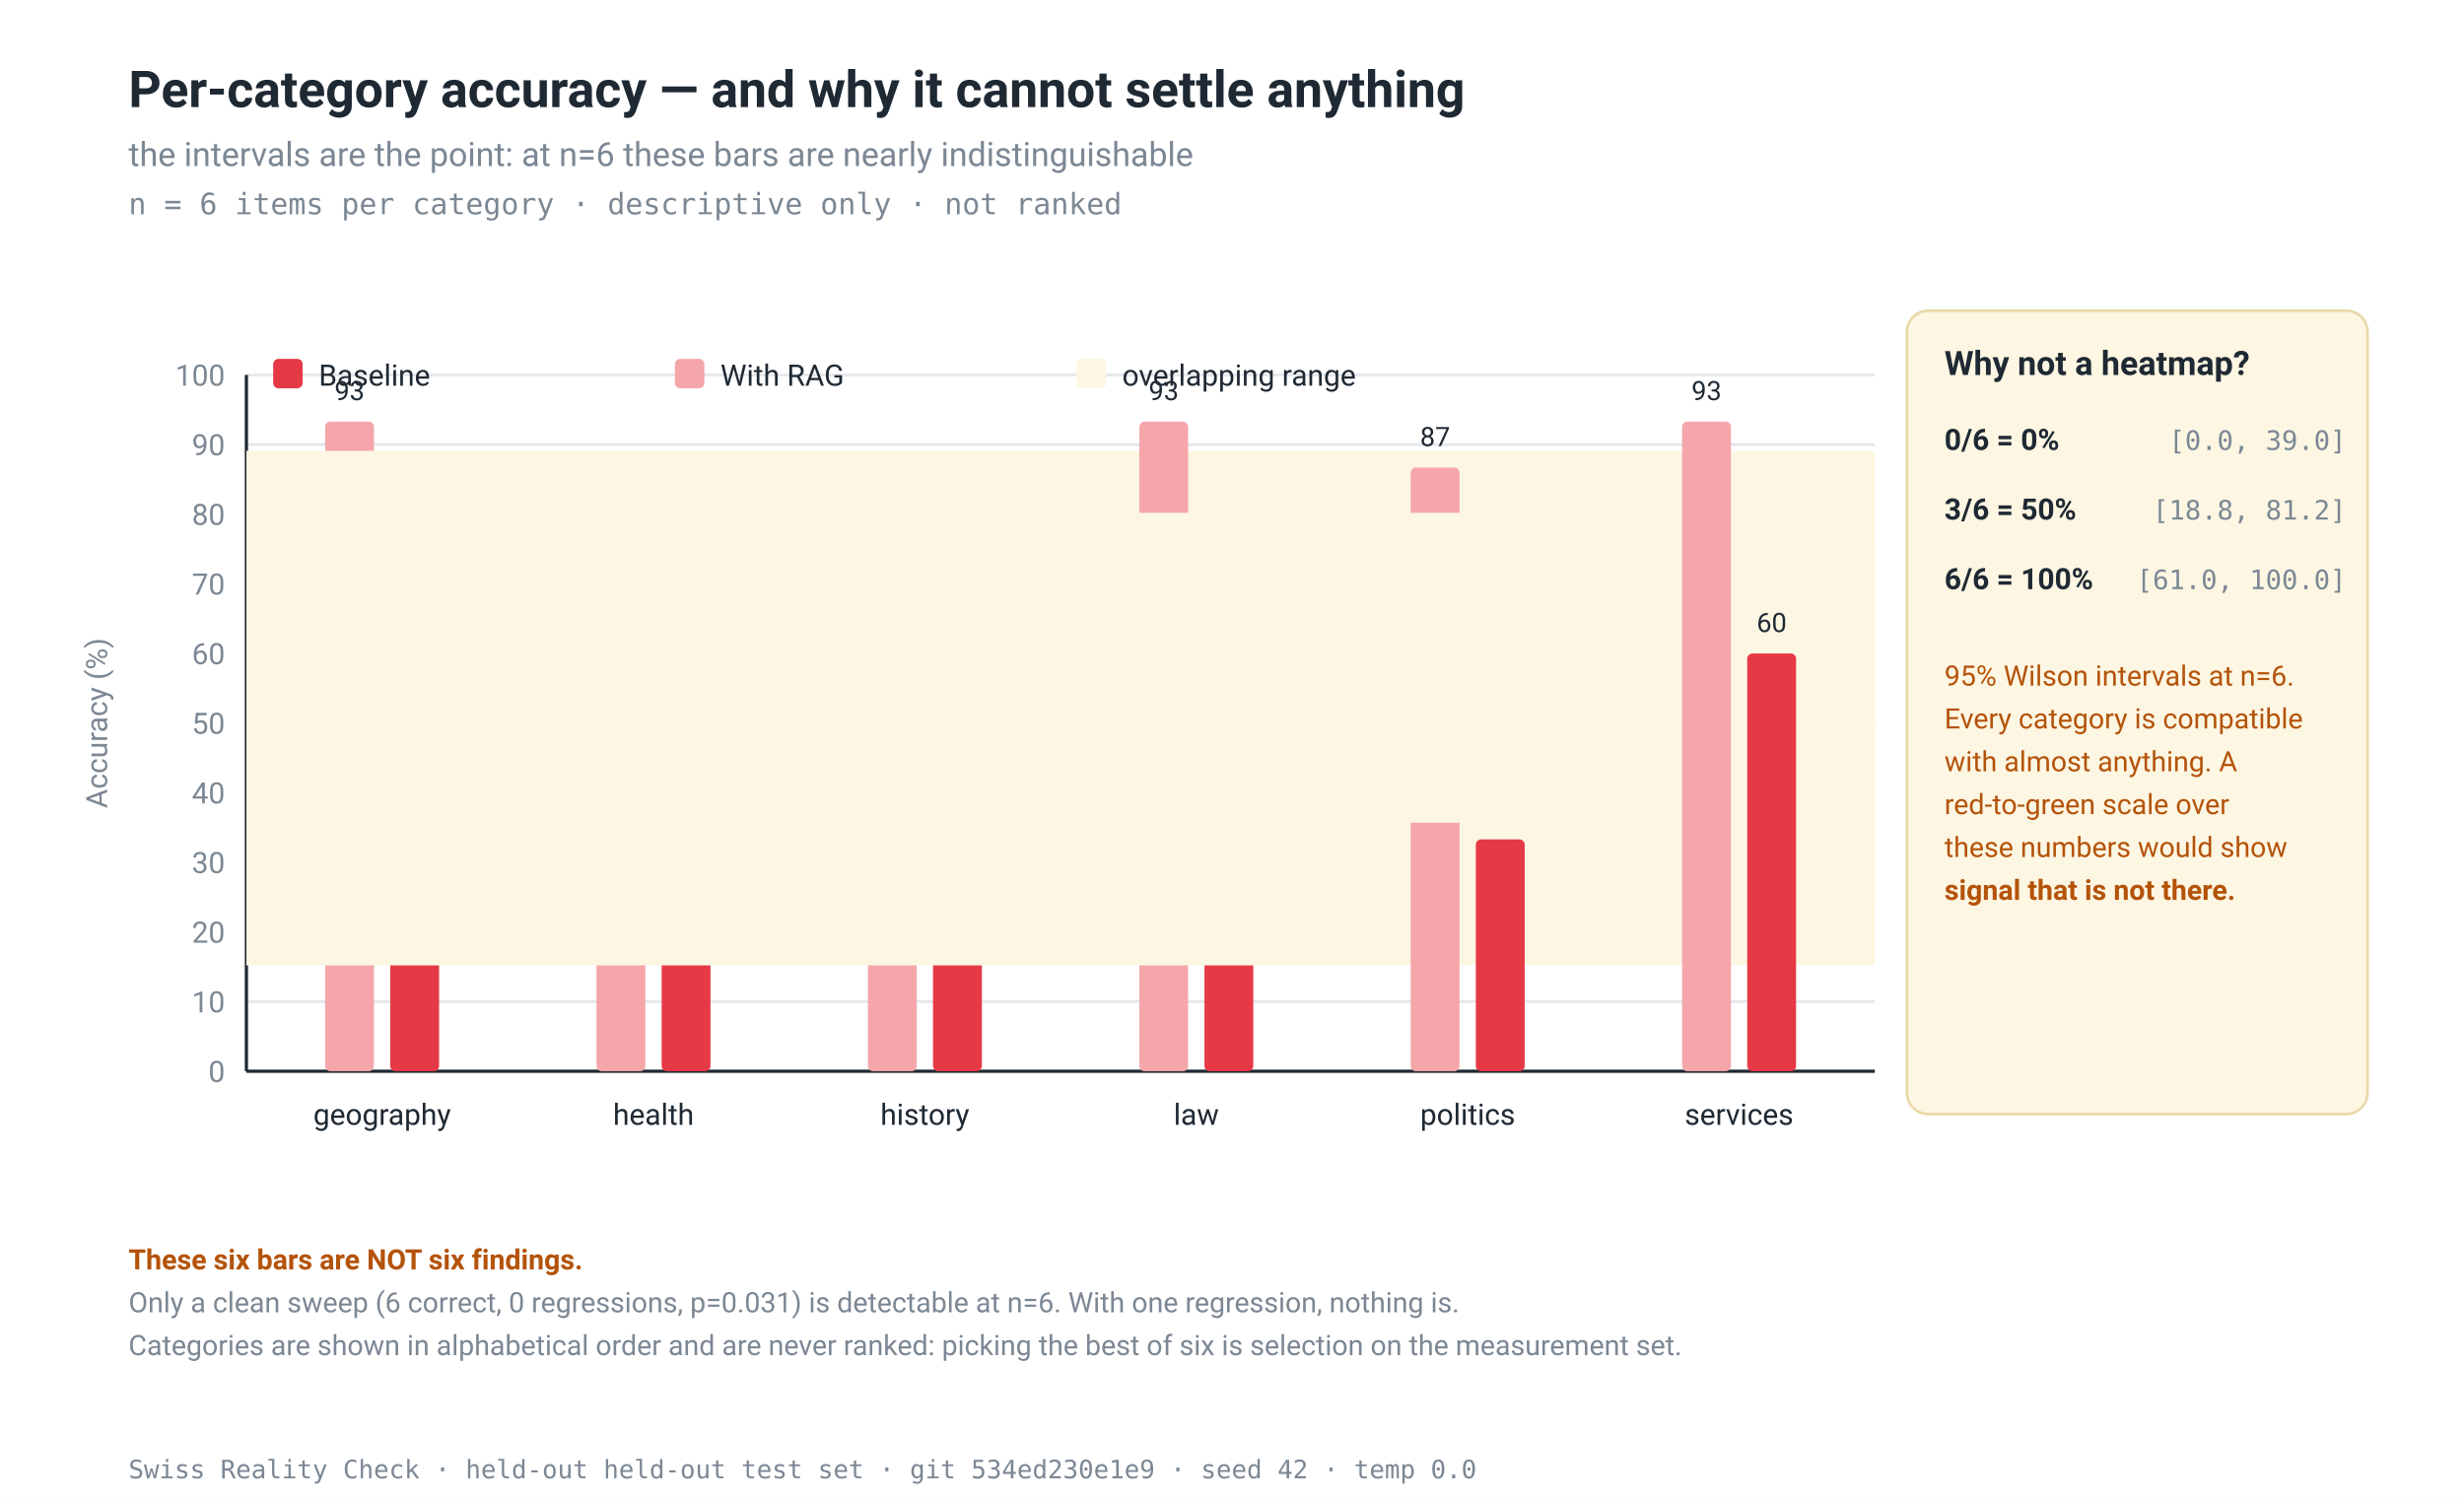
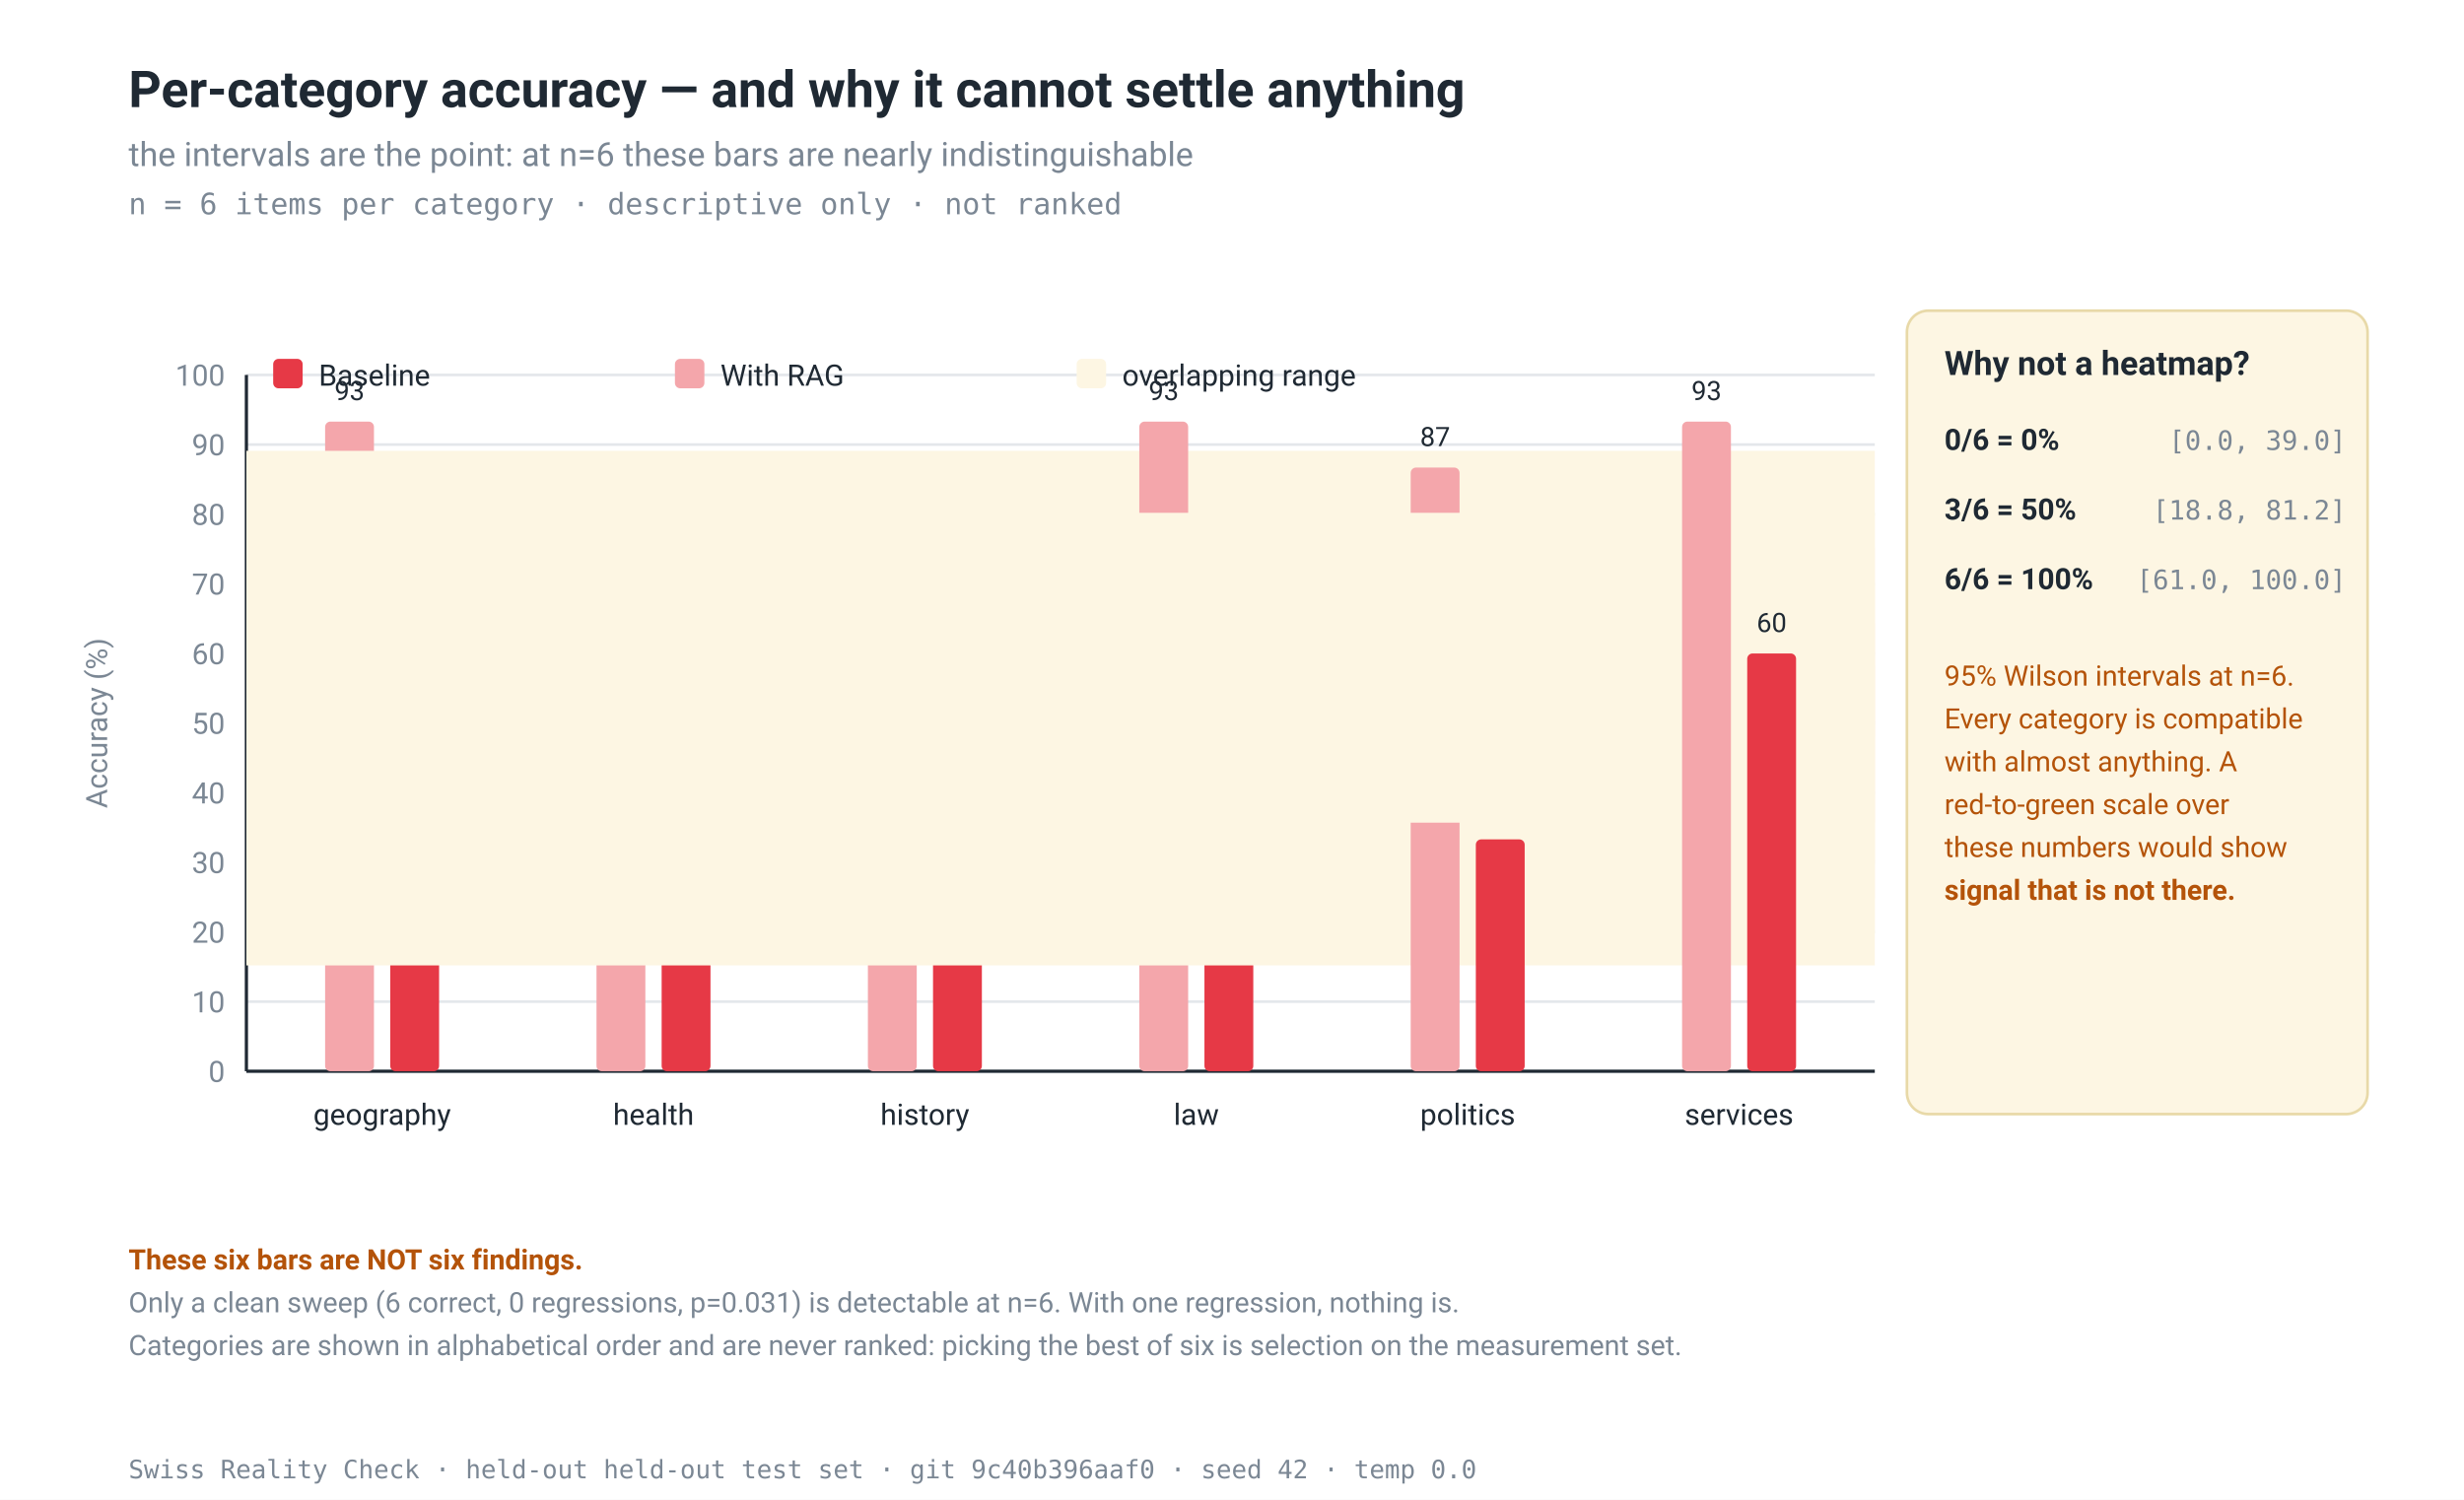
<svg xmlns="http://www.w3.org/2000/svg" width="920" height="560" viewBox="0 0 920 560" role="img" aria-labelledby="t" font-family="ui-sans-serif, -apple-system, 'Segoe UI', Roboto, 'Helvetica Neue', Arial, sans-serif">
  <rect width="920" height="560" fill="#FFFFFF" />
  <text x="48.00" y="40.00" font-family="ui-sans-serif, -apple-system, 'Segoe UI', Roboto, 'Helvetica Neue', Arial, sans-serif" font-size="19" fill="#1F2933" font-weight="bold" text-anchor="start" opacity="1.0" font-style="">Per-category accuracy — and why it cannot settle anything</text>
  <text x="48.00" y="62.00" font-family="ui-sans-serif, -apple-system, 'Segoe UI', Roboto, 'Helvetica Neue', Arial, sans-serif" font-size="12.5" fill="#7B8794" font-weight="normal" text-anchor="start" opacity="1.0" font-style="">the intervals are the point: at n=6 these bars are nearly indistinguishable</text>
  <text x="48.00" y="80.00" font-family="ui-monospace, SFMono-Regular, Menlo, Consolas, monospace" font-size="11" fill="#7B8794" font-weight="normal" text-anchor="start" opacity="1.0" font-style="">n = 6 items per category · descriptive only · not ranked</text>
  <line x1="92.00" y1="400.00" x2="700.00" y2="400.00" stroke="#E4E7EB" stroke-width="1" stroke-linecap="butt" />
  <text x="84.00" y="404.00" font-family="ui-sans-serif, -apple-system, 'Segoe UI', Roboto, 'Helvetica Neue', Arial, sans-serif" font-size="11" fill="#7B8794" font-weight="normal" text-anchor="end" opacity="1.0" font-style="">0</text>
  <line x1="92.00" y1="374.00" x2="700.00" y2="374.00" stroke="#E4E7EB" stroke-width="1" stroke-linecap="butt" />
  <text x="84.00" y="378.00" font-family="ui-sans-serif, -apple-system, 'Segoe UI', Roboto, 'Helvetica Neue', Arial, sans-serif" font-size="11" fill="#7B8794" font-weight="normal" text-anchor="end" opacity="1.0" font-style="">10</text>
  <line x1="92.00" y1="348.00" x2="700.00" y2="348.00" stroke="#E4E7EB" stroke-width="1" stroke-linecap="butt" />
  <text x="84.00" y="352.00" font-family="ui-sans-serif, -apple-system, 'Segoe UI', Roboto, 'Helvetica Neue', Arial, sans-serif" font-size="11" fill="#7B8794" font-weight="normal" text-anchor="end" opacity="1.0" font-style="">20</text>
  <line x1="92.00" y1="322.00" x2="700.00" y2="322.00" stroke="#E4E7EB" stroke-width="1" stroke-linecap="butt" />
  <text x="84.00" y="326.00" font-family="ui-sans-serif, -apple-system, 'Segoe UI', Roboto, 'Helvetica Neue', Arial, sans-serif" font-size="11" fill="#7B8794" font-weight="normal" text-anchor="end" opacity="1.0" font-style="">30</text>
  <line x1="92.00" y1="296.00" x2="700.00" y2="296.00" stroke="#E4E7EB" stroke-width="1" stroke-linecap="butt" />
  <text x="84.00" y="300.00" font-family="ui-sans-serif, -apple-system, 'Segoe UI', Roboto, 'Helvetica Neue', Arial, sans-serif" font-size="11" fill="#7B8794" font-weight="normal" text-anchor="end" opacity="1.0" font-style="">40</text>
  <line x1="92.00" y1="270.00" x2="700.00" y2="270.00" stroke="#E4E7EB" stroke-width="1" stroke-linecap="butt" />
  <text x="84.00" y="274.00" font-family="ui-sans-serif, -apple-system, 'Segoe UI', Roboto, 'Helvetica Neue', Arial, sans-serif" font-size="11" fill="#7B8794" font-weight="normal" text-anchor="end" opacity="1.0" font-style="">50</text>
  <line x1="92.00" y1="244.00" x2="700.00" y2="244.00" stroke="#E4E7EB" stroke-width="1" stroke-linecap="butt" />
  <text x="84.00" y="248.00" font-family="ui-sans-serif, -apple-system, 'Segoe UI', Roboto, 'Helvetica Neue', Arial, sans-serif" font-size="11" fill="#7B8794" font-weight="normal" text-anchor="end" opacity="1.0" font-style="">60</text>
  <line x1="92.00" y1="218.00" x2="700.00" y2="218.00" stroke="#E4E7EB" stroke-width="1" stroke-linecap="butt" />
  <text x="84.00" y="222.00" font-family="ui-sans-serif, -apple-system, 'Segoe UI', Roboto, 'Helvetica Neue', Arial, sans-serif" font-size="11" fill="#7B8794" font-weight="normal" text-anchor="end" opacity="1.0" font-style="">70</text>
  <line x1="92.00" y1="192.00" x2="700.00" y2="192.00" stroke="#E4E7EB" stroke-width="1" stroke-linecap="butt" />
  <text x="84.00" y="196.00" font-family="ui-sans-serif, -apple-system, 'Segoe UI', Roboto, 'Helvetica Neue', Arial, sans-serif" font-size="11" fill="#7B8794" font-weight="normal" text-anchor="end" opacity="1.0" font-style="">80</text>
  <line x1="92.00" y1="166.00" x2="700.00" y2="166.00" stroke="#E4E7EB" stroke-width="1" stroke-linecap="butt" />
  <text x="84.00" y="170.00" font-family="ui-sans-serif, -apple-system, 'Segoe UI', Roboto, 'Helvetica Neue', Arial, sans-serif" font-size="11" fill="#7B8794" font-weight="normal" text-anchor="end" opacity="1.0" font-style="">90</text>
  <line x1="92.00" y1="140.00" x2="700.00" y2="140.00" stroke="#E4E7EB" stroke-width="1" stroke-linecap="butt" />
  <text x="84.00" y="144.00" font-family="ui-sans-serif, -apple-system, 'Segoe UI', Roboto, 'Helvetica Neue', Arial, sans-serif" font-size="11" fill="#7B8794" font-weight="normal" text-anchor="end" opacity="1.0" font-style="">100</text>
  <line x1="92.00" y1="140.00" x2="92.00" y2="400.00" stroke="#1F2933" stroke-width="1.2" stroke-linecap="butt" />
  <line x1="92.00" y1="400.00" x2="700.00" y2="400.00" stroke="#1F2933" stroke-width="1.2" stroke-linecap="butt" />
  <text x="40.00" y="270.00" font-family="ui-sans-serif, -apple-system, 'Segoe UI', Roboto, 'Helvetica Neue', Arial, sans-serif" font-size="11" fill="#7B8794" font-weight="normal" text-anchor="middle" transform="rotate(-90 40.00 270.00)">Accuracy (%)</text>
  <line x1="92.00" y1="335.00" x2="700.00" y2="335.00" stroke="#B45309" stroke-width="1.4" stroke-linecap="butt" stroke-dasharray="4 3" />
  <text x="696.00" y="329.00" font-family="ui-sans-serif, -apple-system, 'Segoe UI', Roboto, 'Helvetica Neue', Arial, sans-serif" font-size="11" fill="#B45309" font-weight="bold" text-anchor="end" opacity="1.0" font-style="">chance (25%)</text>
  <rect x="102.00" y="134.00" width="11.00" height="11.00" rx="2" fill="#E63946" stroke="none" stroke-width="1" opacity="1.0" />
  <text x="119.00" y="144.00" font-family="ui-sans-serif, -apple-system, 'Segoe UI', Roboto, 'Helvetica Neue', Arial, sans-serif" font-size="11" fill="#1F2933" font-weight="normal" text-anchor="start" opacity="1.0" font-style="">Baseline</text>
  <rect x="252.00" y="134.00" width="11.00" height="11.00" rx="2" fill="#F4A6AB" stroke="none" stroke-width="1" opacity="1.0" />
  <text x="269.00" y="144.00" font-family="ui-sans-serif, -apple-system, 'Segoe UI', Roboto, 'Helvetica Neue', Arial, sans-serif" font-size="11" fill="#1F2933" font-weight="normal" text-anchor="start" opacity="1.0" font-style="">With RAG</text>
  <rect x="402.00" y="134.00" width="11.00" height="11.00" rx="2" fill="#FDF6E3" stroke="none" stroke-width="1" opacity="1.0" />
  <text x="419.00" y="144.00" font-family="ui-sans-serif, -apple-system, 'Segoe UI', Roboto, 'Helvetica Neue', Arial, sans-serif" font-size="11" fill="#1F2933" font-weight="normal" text-anchor="start" opacity="1.0" font-style="">overlapping range</text>
  <rect x="92.00" y="218.26" width="608.00" height="117.26" rx="0" fill="#FDF6E3" stroke="none" stroke-width="1" opacity="1.0" />
  <rect x="121.39" y="157.42" width="18.24" height="242.58" rx="2" fill="#F4A6AB" stroke="none" stroke-width="1.4" opacity="1.0" />
  <rect x="145.71" y="278.58" width="18.24" height="121.42" rx="2" fill="#E63946" stroke="none" stroke-width="1.4" opacity="1.0" />
  <text x="130.51" y="149.42" font-family="ui-sans-serif, -apple-system, 'Segoe UI', Roboto, 'Helvetica Neue', Arial, sans-serif" font-size="10" fill="#1F2933" font-weight="normal" text-anchor="middle" opacity="1.0" font-style="">93</text>
  <text x="154.83" y="270.58" font-family="ui-sans-serif, -apple-system, 'Segoe UI', Roboto, 'Helvetica Neue', Arial, sans-serif" font-size="10" fill="#1F2933" font-weight="normal" text-anchor="middle" opacity="1.0" font-style="">47</text>
  <rect x="92.00" y="204.48" width="608.00" height="117.26" rx="0" fill="#FDF6E3" stroke="none" stroke-width="1" opacity="1.0" />
  <rect x="222.72" y="209.42" width="18.24" height="190.58" rx="2" fill="#F4A6AB" stroke="none" stroke-width="1.4" opacity="1.0" />
  <rect x="247.04" y="261.42" width="18.24" height="138.58" rx="2" fill="#E63946" stroke="none" stroke-width="1.4" opacity="1.0" />
  <text x="231.84" y="201.42" font-family="ui-sans-serif, -apple-system, 'Segoe UI', Roboto, 'Helvetica Neue', Arial, sans-serif" font-size="10" fill="#1F2933" font-weight="normal" text-anchor="middle" opacity="1.0" font-style="">73</text>
  <text x="256.16" y="253.42" font-family="ui-sans-serif, -apple-system, 'Segoe UI', Roboto, 'Helvetica Neue', Arial, sans-serif" font-size="10" fill="#1F2933" font-weight="normal" text-anchor="middle" opacity="1.0" font-style="">53</text>
  <rect x="92.00" y="232.82" width="608.00" height="115.70" rx="0" fill="#FDF6E3" stroke="none" stroke-width="1" opacity="1.0" />
  <rect x="324.05" y="192.00" width="18.24" height="208.00" rx="2" fill="#F4A6AB" stroke="none" stroke-width="1.4" opacity="1.0" />
  <rect x="348.37" y="296.00" width="18.24" height="104.00" rx="2" fill="#E63946" stroke="none" stroke-width="1.4" opacity="1.0" />
  <text x="333.17" y="184.00" font-family="ui-sans-serif, -apple-system, 'Segoe UI', Roboto, 'Helvetica Neue', Arial, sans-serif" font-size="10" fill="#1F2933" font-weight="normal" text-anchor="middle" opacity="1.0" font-style="">80</text>
  <text x="357.49" y="288.00" font-family="ui-sans-serif, -apple-system, 'Segoe UI', Roboto, 'Helvetica Neue', Arial, sans-serif" font-size="10" fill="#1F2933" font-weight="normal" text-anchor="middle" opacity="1.0" font-style="">40</text>
  <rect x="92.00" y="168.34" width="608.00" height="106.86" rx="0" fill="#FDF6E3" stroke="none" stroke-width="1" opacity="1.0" />
  <rect x="425.39" y="157.42" width="18.24" height="242.58" rx="2" fill="#F4A6AB" stroke="none" stroke-width="1.4" opacity="1.0" />
  <rect x="449.71" y="209.42" width="18.24" height="190.58" rx="2" fill="#E63946" stroke="none" stroke-width="1.4" opacity="1.0" />
  <text x="434.51" y="149.42" font-family="ui-sans-serif, -apple-system, 'Segoe UI', Roboto, 'Helvetica Neue', Arial, sans-serif" font-size="10" fill="#1F2933" font-weight="normal" text-anchor="middle" opacity="1.0" font-style="">93</text>
  <text x="458.83" y="201.42" font-family="ui-sans-serif, -apple-system, 'Segoe UI', Roboto, 'Helvetica Neue', Arial, sans-serif" font-size="10" fill="#1F2933" font-weight="normal" text-anchor="middle" opacity="1.0" font-style="">73</text>
  <rect x="92.00" y="248.42" width="608.00" height="112.06" rx="0" fill="#FDF6E3" stroke="none" stroke-width="1" opacity="1.0" />
  <rect x="526.72" y="174.58" width="18.24" height="225.42" rx="2" fill="#F4A6AB" stroke="none" stroke-width="1.4" opacity="1.0" />
  <rect x="551.04" y="313.42" width="18.24" height="86.58" rx="2" fill="#E63946" stroke="none" stroke-width="1.4" opacity="1.0" />
  <text x="535.84" y="166.58" font-family="ui-sans-serif, -apple-system, 'Segoe UI', Roboto, 'Helvetica Neue', Arial, sans-serif" font-size="10" fill="#1F2933" font-weight="normal" text-anchor="middle" opacity="1.0" font-style="">87</text>
  <text x="560.16" y="305.42" font-family="ui-sans-serif, -apple-system, 'Segoe UI', Roboto, 'Helvetica Neue', Arial, sans-serif" font-size="10" fill="#1F2933" font-weight="normal" text-anchor="middle" opacity="1.0" font-style="">33</text>
  <rect x="92.00" y="191.48" width="608.00" height="115.70" rx="0" fill="#FDF6E3" stroke="none" stroke-width="1" opacity="1.0" />
  <rect x="628.05" y="157.42" width="18.24" height="242.58" rx="2" fill="#F4A6AB" stroke="none" stroke-width="1.4" opacity="1.0" />
  <rect x="652.37" y="244.00" width="18.24" height="156.00" rx="2" fill="#E63946" stroke="none" stroke-width="1.4" opacity="1.0" />
  <text x="637.17" y="149.42" font-family="ui-sans-serif, -apple-system, 'Segoe UI', Roboto, 'Helvetica Neue', Arial, sans-serif" font-size="10" fill="#1F2933" font-weight="normal" text-anchor="middle" opacity="1.0" font-style="">93</text>
  <text x="661.49" y="236.00" font-family="ui-sans-serif, -apple-system, 'Segoe UI', Roboto, 'Helvetica Neue', Arial, sans-serif" font-size="10" fill="#1F2933" font-weight="normal" text-anchor="middle" opacity="1.0" font-style="">60</text>
  <text x="142.67" y="420.00" font-family="ui-sans-serif, -apple-system, 'Segoe UI', Roboto, 'Helvetica Neue', Arial, sans-serif" font-size="11" fill="#1F2933" font-weight="normal" text-anchor="middle" opacity="1.0" font-style="">geography</text>
  <text x="244.00" y="420.00" font-family="ui-sans-serif, -apple-system, 'Segoe UI', Roboto, 'Helvetica Neue', Arial, sans-serif" font-size="11" fill="#1F2933" font-weight="normal" text-anchor="middle" opacity="1.0" font-style="">health</text>
  <text x="345.33" y="420.00" font-family="ui-sans-serif, -apple-system, 'Segoe UI', Roboto, 'Helvetica Neue', Arial, sans-serif" font-size="11" fill="#1F2933" font-weight="normal" text-anchor="middle" opacity="1.0" font-style="">history</text>
  <text x="446.67" y="420.00" font-family="ui-sans-serif, -apple-system, 'Segoe UI', Roboto, 'Helvetica Neue', Arial, sans-serif" font-size="11" fill="#1F2933" font-weight="normal" text-anchor="middle" opacity="1.0" font-style="">law</text>
  <text x="548.00" y="420.00" font-family="ui-sans-serif, -apple-system, 'Segoe UI', Roboto, 'Helvetica Neue', Arial, sans-serif" font-size="11" fill="#1F2933" font-weight="normal" text-anchor="middle" opacity="1.0" font-style="">politics</text>
  <text x="649.33" y="420.00" font-family="ui-sans-serif, -apple-system, 'Segoe UI', Roboto, 'Helvetica Neue', Arial, sans-serif" font-size="11" fill="#1F2933" font-weight="normal" text-anchor="middle" opacity="1.0" font-style="">services</text>
  <rect x="712.00" y="116.00" width="172.00" height="300.00" rx="8" fill="#FDF6E3" stroke="#E8D9A8" stroke-width="1" opacity="1.0" />
  <text x="726.00" y="140.00" font-family="ui-sans-serif, -apple-system, 'Segoe UI', Roboto, 'Helvetica Neue', Arial, sans-serif" font-size="12.5" fill="#1F2933" font-weight="bold" text-anchor="start" opacity="1.0" font-style="">Why not a heatmap?</text>
  <text x="726.00" y="168.00" font-family="ui-sans-serif, -apple-system, 'Segoe UI', Roboto, 'Helvetica Neue', Arial, sans-serif" font-size="11" fill="#1F2933" font-weight="bold" text-anchor="start" opacity="1.0" font-style="">0/6 = 0%</text>
  <text x="876.00" y="168.00" font-family="ui-monospace, SFMono-Regular, Menlo, Consolas, monospace" font-size="10" fill="#7B8794" font-weight="normal" text-anchor="end" opacity="1.0" font-style="">[0.0, 39.0]</text>
  <text x="726.00" y="194.00" font-family="ui-sans-serif, -apple-system, 'Segoe UI', Roboto, 'Helvetica Neue', Arial, sans-serif" font-size="11" fill="#1F2933" font-weight="bold" text-anchor="start" opacity="1.0" font-style="">3/6 = 50%</text>
  <text x="876.00" y="194.00" font-family="ui-monospace, SFMono-Regular, Menlo, Consolas, monospace" font-size="10" fill="#7B8794" font-weight="normal" text-anchor="end" opacity="1.0" font-style="">[18.8, 81.2]</text>
  <text x="726.00" y="220.00" font-family="ui-sans-serif, -apple-system, 'Segoe UI', Roboto, 'Helvetica Neue', Arial, sans-serif" font-size="11" fill="#1F2933" font-weight="bold" text-anchor="start" opacity="1.0" font-style="">6/6 = 100%</text>
  <text x="876.00" y="220.00" font-family="ui-monospace, SFMono-Regular, Menlo, Consolas, monospace" font-size="10" fill="#7B8794" font-weight="normal" text-anchor="end" opacity="1.0" font-style="">[61.0, 100.0]</text>
  <text x="726.00" y="256.00" font-family="ui-sans-serif, -apple-system, 'Segoe UI', Roboto, 'Helvetica Neue', Arial, sans-serif" font-size="10.5" fill="#B45309" font-weight="normal" text-anchor="start" opacity="1.0" font-style="">95% Wilson intervals at n=6.</text>
  <text x="726.00" y="272.00" font-family="ui-sans-serif, -apple-system, 'Segoe UI', Roboto, 'Helvetica Neue', Arial, sans-serif" font-size="10.5" fill="#B45309" font-weight="normal" text-anchor="start" opacity="1.0" font-style="">Every category is compatible</text>
  <text x="726.00" y="288.00" font-family="ui-sans-serif, -apple-system, 'Segoe UI', Roboto, 'Helvetica Neue', Arial, sans-serif" font-size="10.5" fill="#B45309" font-weight="normal" text-anchor="start" opacity="1.0" font-style="">with almost anything. A</text>
  <text x="726.00" y="304.00" font-family="ui-sans-serif, -apple-system, 'Segoe UI', Roboto, 'Helvetica Neue', Arial, sans-serif" font-size="10.5" fill="#B45309" font-weight="normal" text-anchor="start" opacity="1.0" font-style="">red-to-green scale over</text>
  <text x="726.00" y="320.00" font-family="ui-sans-serif, -apple-system, 'Segoe UI', Roboto, 'Helvetica Neue', Arial, sans-serif" font-size="10.5" fill="#B45309" font-weight="normal" text-anchor="start" opacity="1.0" font-style="">these numbers would show</text>
  <text x="726.00" y="336.00" font-family="ui-sans-serif, -apple-system, 'Segoe UI', Roboto, 'Helvetica Neue', Arial, sans-serif" font-size="10.5" fill="#B45309" font-weight="bold" text-anchor="start" opacity="1.0" font-style="">signal that is not there.</text>
  <text x="48.00" y="474.00" font-family="ui-sans-serif, -apple-system, 'Segoe UI', Roboto, 'Helvetica Neue', Arial, sans-serif" font-size="10.5" fill="#B45309" font-weight="bold" text-anchor="start" opacity="1.0" font-style="">These six bars are NOT six findings.</text>
  <text x="48.00" y="490.00" font-family="ui-sans-serif, -apple-system, 'Segoe UI', Roboto, 'Helvetica Neue', Arial, sans-serif" font-size="10.5" fill="#7B8794" font-weight="normal" text-anchor="start" opacity="1.0" font-style="">Only a clean sweep (6 correct, 0 regressions, p=0.031) is detectable at n=6. With one regression, nothing is.</text>
  <text x="48.00" y="506.00" font-family="ui-sans-serif, -apple-system, 'Segoe UI', Roboto, 'Helvetica Neue', Arial, sans-serif" font-size="10.5" fill="#7B8794" font-weight="normal" text-anchor="start" opacity="1.0" font-style="">Categories are shown in alphabetical order and are never ranked: picking the best of six is selection on the measurement set.</text>
-   <text x="48.00" y="552.00" font-family="ui-monospace, SFMono-Regular, Menlo, Consolas, monospace" font-size="9.5" fill="#7B8794" font-weight="normal" text-anchor="start" opacity="1.0" font-style="">Swiss Reality Check · held-out held-out test set · git 534ed230e1e9 · seed 42 · temp 0.0</text>
+   <text x="48.00" y="552.00" font-family="ui-monospace, SFMono-Regular, Menlo, Consolas, monospace" font-size="9.5" fill="#7B8794" font-weight="normal" text-anchor="start" opacity="1.0" font-style="">Swiss Reality Check · held-out held-out test set · git 9c40b396aaf0 · seed 42 · temp 0.0</text>
</svg>
